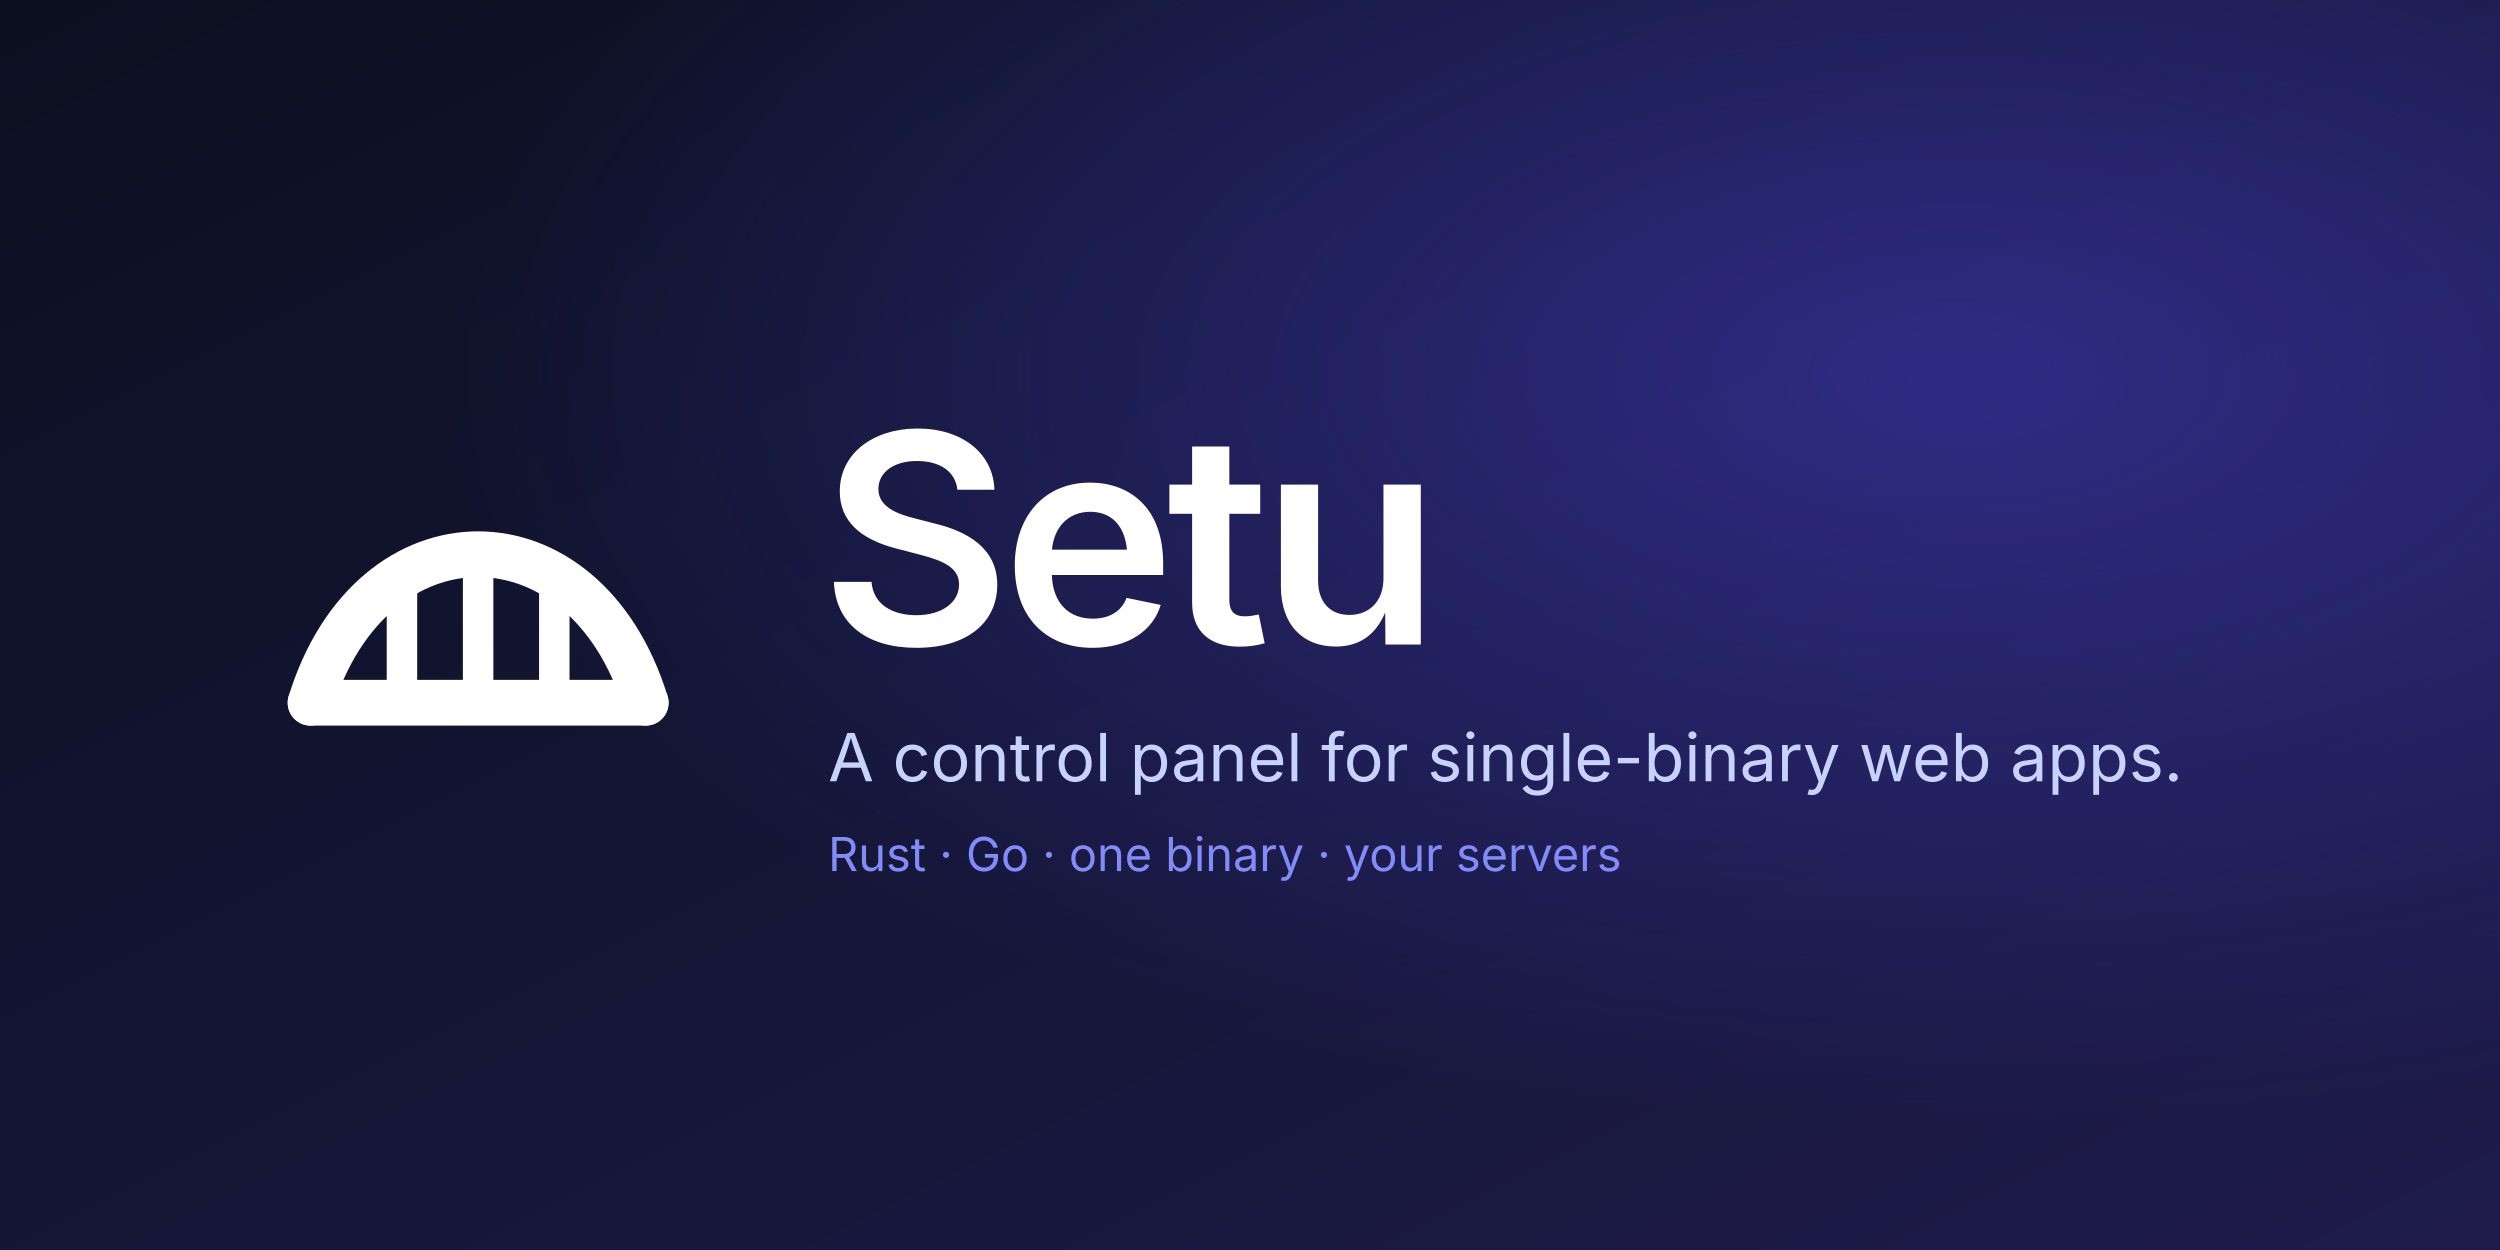
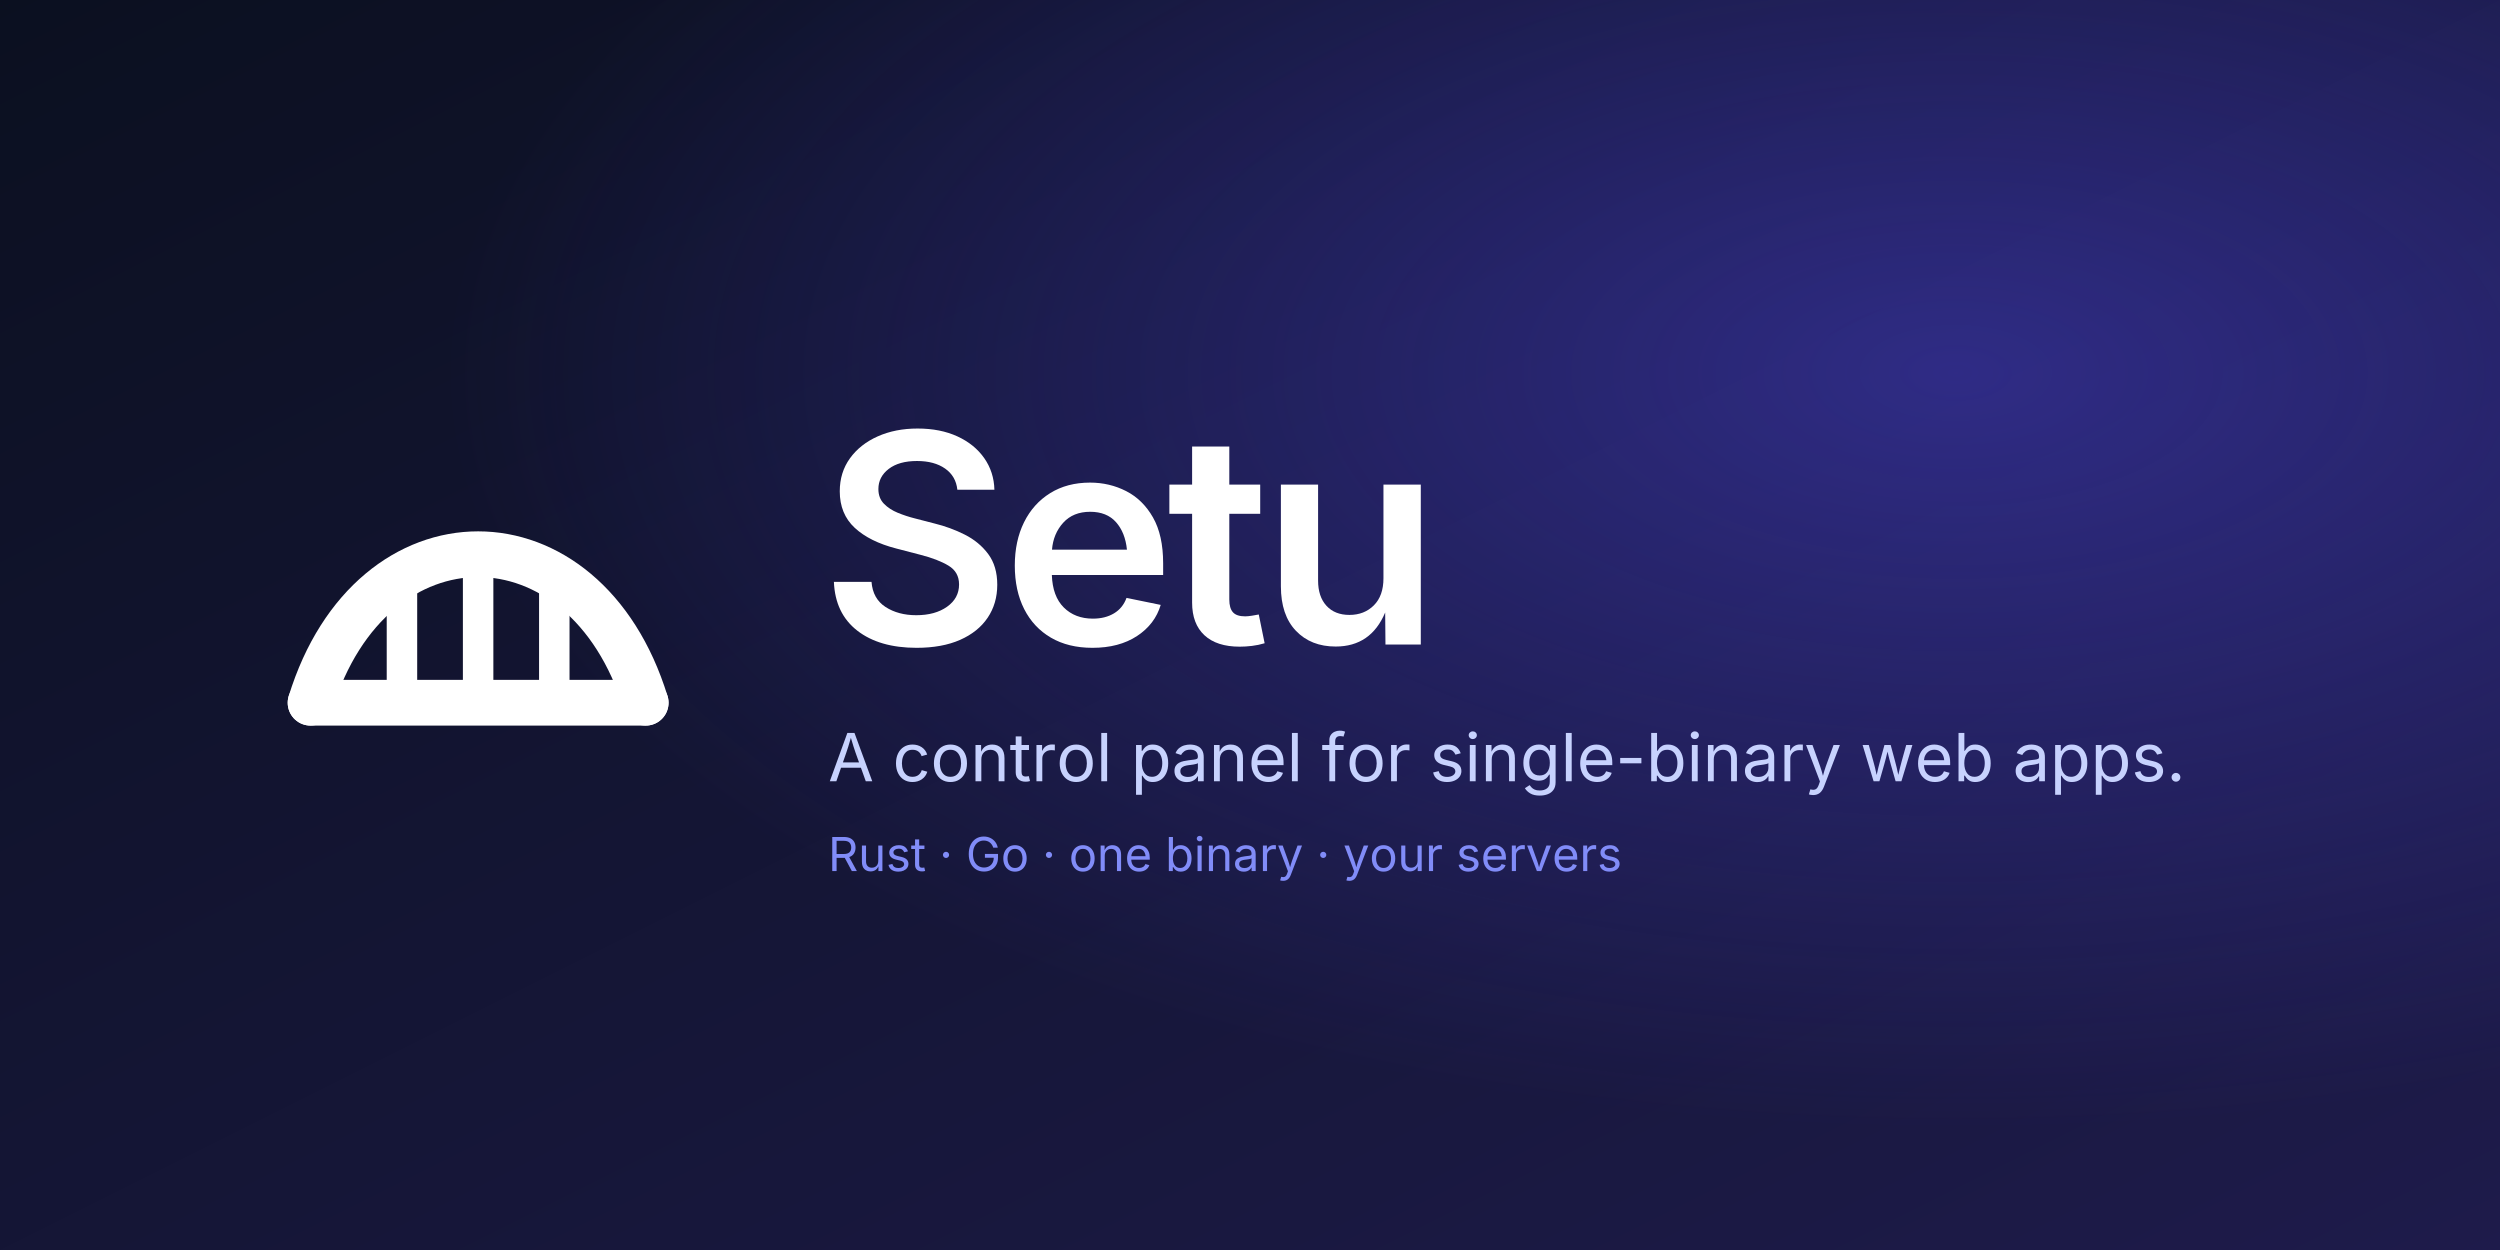
<svg xmlns="http://www.w3.org/2000/svg" width="1280" height="640" viewBox="0 0 1280 640">
  <defs>
    <linearGradient id="g" x1="0" y1="0" x2="1" y2="1">
      <stop offset="0" stop-color="#0B1020" />
      <stop offset="1" stop-color="#1E1B4B" />
    </linearGradient>
    <radialGradient id="glow" cx="0.78" cy="0.3" r="0.6">
      <stop offset="0" stop-color="#4F46E5" stop-opacity="0.45" />
      <stop offset="1" stop-color="#4F46E5" stop-opacity="0" />
    </radialGradient>
  </defs>
  <rect width="1280" height="640" fill="url(#g)" />
  <rect width="1280" height="640" fill="url(#glow)" />
  <g transform="translate(120 196) scale(3.9)" fill="none" stroke="#FFFFFF" stroke-linecap="round" stroke-linejoin="round">
    <path d="M10 42 H54" stroke-width="6" />
    <path d="M10 42 C18 16 46 16 54 42" stroke-width="6" />
    <path d="M22 42 V27.5 M32 42 V22.5 M42 42 V27.5" stroke-width="4" />
  </g>
-   <text x="420" y="330" font-family="Inter" font-weight="600" font-size="150" letter-spacing="-0.03em" fill="#FFFFFF">Setu</text>
-   <text x="424" y="400" font-family="Inter" font-weight="400" font-size="34" fill="#C7D2FE">A control panel for single-binary web apps.</text>
-   <text x="424" y="446" font-family="Inter" font-weight="400" font-size="24" fill="#818CF8">Rust · Go · one binary · your servers</text>
+   <g fill="#FFFFFF">
+     <path transform="translate(420.00 330) scale(0.07324 -0.07324)" d="M673 -23Q413 -23 258.5 97.0Q104 217 95 438H358Q367 320 456.0 262.5Q545 205 671 205Q803 205 886.5 264.5Q970 324 970 420Q970 507 896.0 551.5Q822 596 701 627L532 671Q345 719 240.5 816.0Q136 913 136 1071Q136 1203 207.0 1301.5Q278 1400 401.0 1455.0Q524 1510 680 1510Q839 1510 958.5 1455.0Q1078 1400 1146.0 1303.0Q1214 1206 1217 1082H958Q948 1177 872.5 1230.0Q797 1283 676 1283Q550 1283 478.0 1227.5Q406 1172 406 1087Q406 1024 444.5 984.5Q483 945 541.5 921.0Q600 897 660 882L799 846Q909 819 1009.5 768.5Q1110 718 1173.5 633.0Q1237 548 1237 418Q1237 287 1170.0 187.5Q1103 88 977.0 32.5Q851 -23 673 -23Z" />
+     <path transform="translate(513.06 330) scale(0.07324 -0.07324)" d="M632 -23Q463 -23 341.5 48.0Q220 119 154.5 248.0Q89 377 89 552Q89 724 153.5 854.5Q218 985 336.5 1058.5Q455 1132 615 1132Q751 1132 867.5 1072.5Q984 1013 1055.0 888.5Q1126 764 1126 568V486H348Q353 337 431.5 259.0Q510 181 635 181Q721 181 782.5 218.0Q844 255 870 326L1109 277Q1069 142 943.5 59.5Q818 -23 632 -23ZM349 663H873Q861 783 796.5 855.5Q732 928 616 928Q497 928 427.5 851.5Q358 775 349 663Z" />
+     <path transform="translate(597.25 330) scale(0.07324 -0.07324)" d="M655 1118V914H439V315Q439 254 464.5 225.5Q490 197 550 197Q568 197 597.0 201.5Q626 206 645 210L686 9Q643 -4 598.0 -9.5Q553 -15 512 -15Q351 -15 265.0 65.0Q179 145 179 293V914H20V1118H179V1384H439V1118Z" />
+     <path transform="translate(645.71 330) scale(0.07324 -0.07324)" d="M521 -14Q348 -14 243.0 96.0Q138 206 138 407V1118H398V447Q398 335 456.5 271.0Q515 207 617 207Q721 207 788.0 274.0Q855 341 855 463V1118H1116V0H869L867 224Q767 -14 521 -14Z" />
+   </g>
+   <g fill="#C7D2FE">
+     <path transform="translate(424.00 400) scale(0.0166 -0.0166)" d="M52 0 593 1490H813L1361 0H1161L1012 416H398L254 0ZM456 582H953L845 884Q818 959 784.0 1067.5Q750 1176 702 1338Q655 1173 620.0 1063.0Q585 953 561 884Z" />
+     <path transform="translate(447.46 400) scale(0.0166 -0.0166)" d="" />
+     <path transform="translate(457.02 400) scale(0.0166 -0.0166)" d="M613 -24Q461 -24 346.5 48.0Q232 120 168.0 250.0Q104 380 104 552Q104 727 168.0 857.5Q232 988 346.5 1060.0Q461 1132 613 1132Q775 1132 897.5 1050.5Q1020 969 1066 823L893 774Q868 860 795.5 915.5Q723 971 613 971Q501 971 429.0 912.5Q357 854 322.0 759.0Q287 664 287 552Q287 442 322.0 347.5Q357 253 429.0 195.0Q501 137 613 137Q726 137 799.5 194.5Q873 252 898 343L1070 294Q1025 145 901.0 60.5Q777 -24 613 -24Z" />
+     <path transform="translate(476.44 400) scale(0.0166 -0.0166)" d="M613 -24Q461 -24 346.5 48.0Q232 120 168.0 250.0Q104 380 104 552Q104 727 168.0 857.5Q232 988 346.5 1060.0Q461 1132 613 1132Q766 1132 881.0 1060.0Q996 988 1060.0 857.5Q1124 727 1124 552Q1124 380 1060.0 250.0Q996 120 881.0 48.0Q766 -24 613 -24ZM613 137Q726 137 799.0 195.0Q872 253 907.0 347.5Q942 442 942 552Q942 663 907.0 758.5Q872 854 799.0 912.5Q726 971 613 971Q501 971 429.0 912.5Q357 854 322.0 759.0Q287 664 287 552Q287 442 322.0 347.5Q357 253 429.0 195.0Q501 137 613 137Z" />
+     <path transform="translate(496.83 400) scale(0.0166 -0.0166)" d="M338 670V0H158V1118H331L332 911Q386 1030 473.5 1081.0Q561 1132 674 1132Q844 1132 948.0 1027.0Q1052 922 1052 710V0H872V695Q872 824 804.5 897.0Q737 970 620 970Q499 970 418.5 891.5Q338 813 338 670Z" />
+     <path transform="translate(516.92 400) scale(0.0166 -0.0166)" d="M598 1118V964H368V290Q368 215 398.5 180.5Q429 146 500 146Q517 146 543.5 150.0Q570 154 592 158L629 6Q601 -4 565.5 -9.0Q530 -14 495 -14Q350 -14 269.0 62.5Q188 139 188 276V964H20V1118H188V1384H368V1118Z" />
+     <path transform="translate(528.04 400) scale(0.0166 -0.0166)" d="M158 0V1118H332V946H344Q375 1031 454.5 1082.5Q534 1134 634 1134Q654 1134 681.5 1133.0Q709 1132 725 1131V950Q717 952 685.0 956.0Q653 960 617 960Q496 960 417.0 886.5Q338 813 338 700V0Z" />
+     <path transform="translate(540.84 400) scale(0.0166 -0.0166)" d="M613 -24Q461 -24 346.5 48.0Q232 120 168.0 250.0Q104 380 104 552Q104 727 168.0 857.5Q232 988 346.5 1060.0Q461 1132 613 1132Q766 1132 881.0 1060.0Q996 988 1060.0 857.5Q1124 727 1124 552Q1124 380 1060.0 250.0Q996 120 881.0 48.0Q766 -24 613 -24ZM613 137Q726 137 799.0 195.0Q872 253 907.0 347.5Q942 442 942 552Q942 663 907.0 758.5Q872 854 799.0 912.5Q726 971 613 971Q501 971 429.0 912.5Q357 854 322.0 759.0Q287 664 287 552Q287 442 322.0 347.5Q357 253 429.0 195.0Q501 137 613 137Z" />
+     <path transform="translate(561.23 400) scale(0.0166 -0.0166)" d="M338 1490V0H158V1490Z" />
+     <path transform="translate(569.46 400) scale(0.0166 -0.0166)" d="" />
+     <path transform="translate(579.03 400) scale(0.0166 -0.0166)" d="M158 -418V1118H332V939H352Q371 969 405.0 1014.5Q439 1060 503.0 1096.0Q567 1132 676 1132Q816 1132 922.5 1062.0Q1029 992 1089.5 862.5Q1150 733 1150 556Q1150 378 1090.0 248.0Q1030 118 923.5 47.0Q817 -24 677 -24Q571 -24 506.0 12.5Q441 49 406.0 95.5Q371 142 352 173H338V-418ZM650 137Q755 137 825.5 193.5Q896 250 931.5 345.5Q967 441 967 558Q967 674 932.0 767.5Q897 861 826.5 916.0Q756 971 650 971Q496 971 416.0 857.0Q336 743 336 558Q336 371 417.0 254.0Q498 137 650 137Z" />
+     <path transform="translate(599.84 400) scale(0.0166 -0.0166)" d="M471 -26Q365 -26 278.5 14.0Q192 54 141.0 131.0Q90 208 90 318Q90 414 128.0 474.0Q166 534 229.5 568.5Q293 603 370.0 620.0Q447 637 525 647Q625 660 688.0 667.0Q751 674 781.5 691.0Q812 708 812 749V755Q812 859 753.0 916.5Q694 974 578 974Q457 974 389.0 921.5Q321 869 295 810L122 867Q165 969 238.0 1026.5Q311 1084 399.0 1108.0Q487 1132 573 1132Q629 1132 700.5 1118.5Q772 1105 838.5 1065.0Q905 1025 948.5 946.5Q992 868 992 737V0H815V152H803Q784 113 742.0 71.5Q700 30 633.0 2.0Q566 -26 471 -26ZM502 133Q602 133 671.0 172.0Q740 211 776.0 273.5Q812 336 812 404V559Q801 546 764.0 535.5Q727 525 679.5 517.0Q632 509 587.5 503.5Q543 498 517 495Q452 487 395.5 467.5Q339 448 305.0 410.5Q271 373 271 309Q271 222 336.5 177.5Q402 133 502 133Z" />
+     <path transform="translate(618.94 400) scale(0.0166 -0.0166)" d="M338 670V0H158V1118H331L332 911Q386 1030 473.5 1081.0Q561 1132 674 1132Q844 1132 948.0 1027.0Q1052 922 1052 710V0H872V695Q872 824 804.5 897.0Q737 970 620 970Q499 970 418.5 891.5Q338 813 338 670Z" />
+     <path transform="translate(639.02 400) scale(0.0166 -0.0166)" d="M628 -24Q466 -24 348.5 48.0Q231 120 167.5 249.0Q104 378 104 550Q104 722 166.0 853.0Q228 984 341.5 1058.0Q455 1132 607 1132Q696 1132 782.5 1102.5Q869 1073 939.5 1007.5Q1010 942 1052.0 835.0Q1094 728 1094 573V498H286Q293 323 386.5 229.5Q480 136 629 136Q728 136 799.5 179.5Q871 223 902 308L1076 260Q1037 133 918.5 54.5Q800 -24 628 -24ZM287 650H911Q898 793 821.5 882.5Q745 972 607 972Q511 972 441.5 927.0Q372 882 332.0 809.0Q292 736 287 650Z" />
+     <path transform="translate(658.85 400) scale(0.0166 -0.0166)" d="M338 1490V0H158V1490Z" />
+     <path transform="translate(667.08 400) scale(0.0166 -0.0166)" d="" />
+     <path transform="translate(676.64 400) scale(0.0166 -0.0166)" d="M678 1118V964H420V0H240V964H20V1118H240V1267Q240 1364 285.5 1429.0Q331 1494 404.0 1527.0Q477 1560 558 1560Q622 1560 664.0 1549.5Q706 1539 726 1530L676 1376Q662 1381 639.5 1387.0Q617 1393 579 1393Q496 1393 458.0 1350.5Q420 1308 420 1227V1118Z" />
+     <path transform="translate(689.23 400) scale(0.0166 -0.0166)" d="M613 -24Q461 -24 346.5 48.0Q232 120 168.0 250.0Q104 380 104 552Q104 727 168.0 857.5Q232 988 346.5 1060.0Q461 1132 613 1132Q766 1132 881.0 1060.0Q996 988 1060.0 857.5Q1124 727 1124 552Q1124 380 1060.0 250.0Q996 120 881.0 48.0Q766 -24 613 -24ZM613 137Q726 137 799.0 195.0Q872 253 907.0 347.5Q942 442 942 552Q942 663 907.0 758.5Q872 854 799.0 912.5Q726 971 613 971Q501 971 429.0 912.5Q357 854 322.0 759.0Q287 664 287 552Q287 442 322.0 347.5Q357 253 429.0 195.0Q501 137 613 137Z" />
+     <path transform="translate(709.61 400) scale(0.0166 -0.0166)" d="M158 0V1118H332V946H344Q375 1031 454.5 1082.5Q534 1134 634 1134Q654 1134 681.5 1133.0Q709 1132 725 1131V950Q717 952 685.0 956.0Q653 960 617 960Q496 960 417.0 886.5Q338 813 338 700V0Z" />
+     <path transform="translate(722.41 400) scale(0.0166 -0.0166)" d="" />
+     <path transform="translate(731.98 400) scale(0.0166 -0.0166)" d="M538 -24Q366 -24 252.0 51.0Q138 126 108 271L279 312Q303 220 369.5 177.0Q436 134 536 134Q653 134 722.5 184.0Q792 234 792 303Q792 418 628 457L442 501Q142 572 142 806Q142 902 196.0 975.5Q250 1049 343.5 1090.5Q437 1132 556 1132Q729 1132 824.5 1056.5Q920 981 958 863L795 821Q772 881 718.5 930.0Q665 979 557 979Q457 979 390.5 933.0Q324 887 324 817Q324 755 369.0 717.5Q414 680 512 657L681 617Q833 581 906.0 505.5Q979 430 979 315Q979 217 923.5 140.5Q868 64 768.5 20.0Q669 -24 538 -24Z" />
+     <path transform="translate(749.92 400) scale(0.0166 -0.0166)" d="M158 0V1118H338V0ZM249 1301Q198 1301 161.0 1336.0Q124 1371 124 1420Q124 1470 161.0 1504.5Q198 1539 249 1539Q301 1539 338.0 1504.5Q375 1470 375 1420Q375 1371 338.0 1336.0Q301 1301 249 1301Z" />
+     <path transform="translate(758.16 400) scale(0.0166 -0.0166)" d="M338 670V0H158V1118H331L332 911Q386 1030 473.5 1081.0Q561 1132 674 1132Q844 1132 948.0 1027.0Q1052 922 1052 710V0H872V695Q872 824 804.5 897.0Q737 970 620 970Q499 970 418.5 891.5Q338 813 338 670Z" />
+     <path transform="translate(778.24 400) scale(0.0166 -0.0166)" d="M611 -442Q425 -442 314.0 -374.0Q203 -306 151 -214L297 -120Q321 -152 356.5 -191.0Q392 -230 452.5 -257.5Q513 -285 611 -285Q745 -285 831.5 -221.0Q918 -157 918 -19V205H901Q882 173 847.5 129.0Q813 85 748.5 51.5Q684 18 576 18Q442 18 335.0 81.5Q228 145 166.0 267.0Q104 389 104 564Q104 737 165.0 864.5Q226 992 333.5 1062.0Q441 1132 580 1132Q688 1132 752.5 1096.5Q817 1061 852.0 1015.0Q887 969 906 939H923V1118H1098V-29Q1098 -173 1033.0 -264.5Q968 -356 857.5 -399.0Q747 -442 611 -442ZM606 178Q758 178 839.0 281.5Q920 385 920 568Q920 746 840.5 858.5Q761 971 606 971Q500 971 429.0 916.5Q358 862 322.5 771.0Q287 680 287 568Q287 396 368.0 287.0Q449 178 606 178Z" />
+     <path transform="translate(799.10 400) scale(0.0166 -0.0166)" d="M338 1490V0H158V1490Z" />
+     <path transform="translate(807.33 400) scale(0.0166 -0.0166)" d="M628 -24Q466 -24 348.5 48.0Q231 120 167.5 249.0Q104 378 104 550Q104 722 166.0 853.0Q228 984 341.5 1058.0Q455 1132 607 1132Q696 1132 782.5 1102.5Q869 1073 939.5 1007.5Q1010 942 1052.0 835.0Q1094 728 1094 573V498H286Q293 323 386.5 229.5Q480 136 629 136Q728 136 799.5 179.5Q871 223 902 308L1076 260Q1037 133 918.5 54.5Q800 -24 628 -24ZM287 650H911Q898 793 821.5 882.5Q745 972 607 972Q511 972 441.5 927.0Q372 882 332.0 809.0Q292 736 287 650Z" />
+     <path transform="translate(827.15 400) scale(0.0166 -0.0166)" d="M798 719V553H144V719Z" />
+     <path transform="translate(842.79 400) scale(0.0166 -0.0166)" d="M677 -24Q571 -24 506.0 12.5Q441 49 406.0 95.5Q371 142 352 173H332V0H158V1490H338V939H352Q371 969 405.0 1014.5Q439 1060 503.0 1096.0Q567 1132 676 1132Q816 1132 922.5 1062.0Q1029 992 1089.5 862.5Q1150 733 1150 556Q1150 378 1090.0 248.0Q1030 118 923.5 47.0Q817 -24 677 -24ZM650 137Q755 137 825.5 193.5Q896 250 931.5 345.5Q967 441 967 558Q967 674 932.0 767.5Q897 861 826.5 916.0Q756 971 650 971Q496 971 416.0 857.0Q336 743 336 558Q336 371 417.0 254.0Q498 137 650 137Z" />
+     <path transform="translate(863.61 400) scale(0.0166 -0.0166)" d="M158 0V1118H338V0ZM249 1301Q198 1301 161.0 1336.0Q124 1371 124 1420Q124 1470 161.0 1504.5Q198 1539 249 1539Q301 1539 338.0 1504.5Q375 1470 375 1420Q375 1371 338.0 1336.0Q301 1301 249 1301Z" />
+     <path transform="translate(871.84 400) scale(0.0166 -0.0166)" d="M338 670V0H158V1118H331L332 911Q386 1030 473.5 1081.0Q561 1132 674 1132Q844 1132 948.0 1027.0Q1052 922 1052 710V0H872V695Q872 824 804.5 897.0Q737 970 620 970Q499 970 418.5 891.5Q338 813 338 670Z" />
+     <path transform="translate(891.93 400) scale(0.0166 -0.0166)" d="M471 -26Q365 -26 278.5 14.0Q192 54 141.0 131.0Q90 208 90 318Q90 414 128.0 474.0Q166 534 229.5 568.5Q293 603 370.0 620.0Q447 637 525 647Q625 660 688.0 667.0Q751 674 781.5 691.0Q812 708 812 749V755Q812 859 753.0 916.5Q694 974 578 974Q457 974 389.0 921.5Q321 869 295 810L122 867Q165 969 238.0 1026.5Q311 1084 399.0 1108.0Q487 1132 573 1132Q629 1132 700.5 1118.5Q772 1105 838.5 1065.0Q905 1025 948.5 946.5Q992 868 992 737V0H815V152H803Q784 113 742.0 71.5Q700 30 633.0 2.0Q566 -26 471 -26ZM502 133Q602 133 671.0 172.0Q740 211 776.0 273.5Q812 336 812 404V559Q801 546 764.0 535.5Q727 525 679.5 517.0Q632 509 587.5 503.5Q543 498 517 495Q452 487 395.5 467.5Q339 448 305.0 410.5Q271 373 271 309Q271 222 336.5 177.5Q402 133 502 133Z" />
+     <path transform="translate(911.02 400) scale(0.0166 -0.0166)" d="M158 0V1118H332V946H344Q375 1031 454.5 1082.5Q534 1134 634 1134Q654 1134 681.5 1133.0Q709 1132 725 1131V950Q717 952 685.0 956.0Q653 960 617 960Q496 960 417.0 886.5Q338 813 338 700V0Z" />
+     <path transform="translate(923.82 400) scale(0.0166 -0.0166)" d="M140 -405 186 -249 205 -254Q288 -276 348.0 -247.5Q408 -219 449 -99L481 -6L54 1118H251L489 455Q515 382 535.5 310.0Q556 238 575 168Q594 238 614.5 310.0Q635 382 661 455L901 1118H1097L606 -167Q555 -300 473.0 -363.0Q391 -426 272 -426Q224 -426 189.0 -419.0Q154 -412 140 -405Z" />
+     <path transform="translate(942.93 400) scale(0.0166 -0.0166)" d="" />
+     <path transform="translate(952.49 400) scale(0.0166 -0.0166)" d="M409 0 70 1118H261L397 630Q421 543 449.0 434.5Q477 326 504 193Q531 321 557.5 429.0Q584 537 610 630L744 1118H936L1068 630Q1092 540 1118.5 432.5Q1145 325 1171 196Q1199 324 1226.5 431.5Q1254 539 1279 630L1415 1118H1606L1267 0H1088L943 506Q915 602 889.5 704.0Q864 806 838 913Q813 806 786.5 703.0Q760 600 733 506L588 0Z" />
+     <path transform="translate(980.32 400) scale(0.0166 -0.0166)" d="M628 -24Q466 -24 348.5 48.0Q231 120 167.5 249.0Q104 378 104 550Q104 722 166.0 853.0Q228 984 341.5 1058.0Q455 1132 607 1132Q696 1132 782.5 1102.5Q869 1073 939.5 1007.5Q1010 942 1052.0 835.0Q1094 728 1094 573V498H286Q293 323 386.5 229.5Q480 136 629 136Q728 136 799.5 179.5Q871 223 902 308L1076 260Q1037 133 918.5 54.5Q800 -24 628 -24ZM287 650H911Q898 793 821.5 882.5Q745 972 607 972Q511 972 441.5 927.0Q372 882 332.0 809.0Q292 736 287 650Z" />
+     <path transform="translate(1000.14 400) scale(0.0166 -0.0166)" d="M677 -24Q571 -24 506.0 12.5Q441 49 406.0 95.5Q371 142 352 173H332V0H158V1490H338V939H352Q371 969 405.0 1014.5Q439 1060 503.0 1096.0Q567 1132 676 1132Q816 1132 922.5 1062.0Q1029 992 1089.5 862.5Q1150 733 1150 556Q1150 378 1090.0 248.0Q1030 118 923.5 47.0Q817 -24 677 -24ZM650 137Q755 137 825.5 193.5Q896 250 931.5 345.5Q967 441 967 558Q967 674 932.0 767.5Q897 861 826.5 916.0Q756 971 650 971Q496 971 416.0 857.0Q336 743 336 558Q336 371 417.0 254.0Q498 137 650 137Z" />
+     <path transform="translate(1020.96 400) scale(0.0166 -0.0166)" d="" />
+     <path transform="translate(1030.52 400) scale(0.0166 -0.0166)" d="M471 -26Q365 -26 278.5 14.0Q192 54 141.0 131.0Q90 208 90 318Q90 414 128.0 474.0Q166 534 229.5 568.5Q293 603 370.0 620.0Q447 637 525 647Q625 660 688.0 667.0Q751 674 781.5 691.0Q812 708 812 749V755Q812 859 753.0 916.5Q694 974 578 974Q457 974 389.0 921.5Q321 869 295 810L122 867Q165 969 238.0 1026.5Q311 1084 399.0 1108.0Q487 1132 573 1132Q629 1132 700.5 1118.5Q772 1105 838.5 1065.0Q905 1025 948.5 946.5Q992 868 992 737V0H815V152H803Q784 113 742.0 71.5Q700 30 633.0 2.0Q566 -26 471 -26ZM502 133Q602 133 671.0 172.0Q740 211 776.0 273.5Q812 336 812 404V559Q801 546 764.0 535.5Q727 525 679.5 517.0Q632 509 587.5 503.5Q543 498 517 495Q452 487 395.5 467.5Q339 448 305.0 410.5Q271 373 271 309Q271 222 336.5 177.5Q402 133 502 133Z" />
+     <path transform="translate(1049.61 400) scale(0.0166 -0.0166)" d="M158 -418V1118H332V939H352Q371 969 405.0 1014.5Q439 1060 503.0 1096.0Q567 1132 676 1132Q816 1132 922.5 1062.0Q1029 992 1089.5 862.5Q1150 733 1150 556Q1150 378 1090.0 248.0Q1030 118 923.5 47.0Q817 -24 677 -24Q571 -24 506.0 12.5Q441 49 406.0 95.5Q371 142 352 173H338V-418ZM650 137Q755 137 825.5 193.5Q896 250 931.5 345.5Q967 441 967 558Q967 674 932.0 767.5Q897 861 826.5 916.0Q756 971 650 971Q496 971 416.0 857.0Q336 743 336 558Q336 371 417.0 254.0Q498 137 650 137Z" />
+     <path transform="translate(1070.43 400) scale(0.0166 -0.0166)" d="M158 -418V1118H332V939H352Q371 969 405.0 1014.5Q439 1060 503.0 1096.0Q567 1132 676 1132Q816 1132 922.5 1062.0Q1029 992 1089.5 862.5Q1150 733 1150 556Q1150 378 1090.0 248.0Q1030 118 923.5 47.0Q817 -24 677 -24Q571 -24 506.0 12.5Q441 49 406.0 95.5Q371 142 352 173H338V-418ZM650 137Q755 137 825.5 193.5Q896 250 931.5 345.5Q967 441 967 558Q967 674 932.0 767.5Q897 861 826.5 916.0Q756 971 650 971Q496 971 416.0 857.0Q336 743 336 558Q336 371 417.0 254.0Q498 137 650 137Z" />
+     <path transform="translate(1091.25 400) scale(0.0166 -0.0166)" d="M538 -24Q366 -24 252.0 51.0Q138 126 108 271L279 312Q303 220 369.5 177.0Q436 134 536 134Q653 134 722.5 184.0Q792 234 792 303Q792 418 628 457L442 501Q142 572 142 806Q142 902 196.0 975.5Q250 1049 343.5 1090.5Q437 1132 556 1132Q729 1132 824.5 1056.5Q920 981 958 863L795 821Q772 881 718.5 930.0Q665 979 557 979Q457 979 390.5 933.0Q324 887 324 817Q324 755 369.0 717.5Q414 680 512 657L681 617Q833 581 906.0 505.5Q979 430 979 315Q979 217 923.5 140.5Q868 64 768.5 20.0Q669 -24 538 -24Z" />
+     <path transform="translate(1109.20 400) scale(0.0166 -0.0166)" d="M295 -13Q239 -13 199.5 26.5Q160 66 160 122Q160 178 199.5 217.5Q239 257 295 257Q351 257 390.5 217.5Q430 178 430 122Q430 66 390.5 26.5Q351 -13 295 -13Z" />
+   </g>
+   <g fill="#818CF8">
+     <path transform="translate(424.00 446) scale(0.01172 -0.01172)" d="M180 0V1490H690Q864 1490 976.5 1430.5Q1089 1371 1143.5 1267.0Q1198 1163 1198 1030Q1198 882 1130.5 772.0Q1063 662 922 613L1256 0H1036L726 579Q709 578 691 578H370V0ZM370 747H682Q858 747 933.5 823.0Q1009 899 1009 1030Q1009 1163 933.5 1243.0Q858 1323 680 1323H370Z" />
+     <path transform="translate(439.45 446) scale(0.01172 -0.01172)" d="M537 -14Q368 -14 263.0 91.0Q158 196 158 408V1118H338V423Q338 294 406.0 221.0Q474 148 591 148Q711 148 791.5 226.5Q872 305 872 448V1118H1053V0H879V209Q824 87 735.5 36.5Q647 -14 537 -14Z" />
+     <path transform="translate(453.64 446) scale(0.01172 -0.01172)" d="M538 -24Q366 -24 252.0 51.0Q138 126 108 271L279 312Q303 220 369.5 177.0Q436 134 536 134Q653 134 722.5 184.0Q792 234 792 303Q792 418 628 457L442 501Q142 572 142 806Q142 902 196.0 975.5Q250 1049 343.5 1090.5Q437 1132 556 1132Q729 1132 824.5 1056.5Q920 981 958 863L795 821Q772 881 718.5 930.0Q665 979 557 979Q457 979 390.5 933.0Q324 887 324 817Q324 755 369.0 717.5Q414 680 512 657L681 617Q833 581 906.0 505.5Q979 430 979 315Q979 217 923.5 140.5Q868 64 768.5 20.0Q669 -24 538 -24Z" />
+     <path transform="translate(466.30 446) scale(0.01172 -0.01172)" d="M598 1118V964H368V290Q368 215 398.5 180.5Q429 146 500 146Q517 146 543.5 150.0Q570 154 592 158L629 6Q601 -4 565.5 -9.0Q530 -14 495 -14Q350 -14 269.0 62.5Q188 139 188 276V964H20V1118H188V1384H368V1118Z" />
+     <path transform="translate(474.16 446) scale(0.01172 -0.01172)" d="" />
+     <path transform="translate(480.91 446) scale(0.01172 -0.01172)" d="M295 573Q239 573 199.5 612.5Q160 652 160 708Q160 764 199.5 803.5Q239 843 295 843Q351 843 390.5 803.5Q430 764 430 708Q430 652 390.5 612.5Q351 573 295 573Z" />
+     <path transform="translate(487.82 446) scale(0.01172 -0.01172)" d="" />
+     <path transform="translate(494.57 446) scale(0.01172 -0.01172)" d="M789 -20Q590 -20 440.0 73.0Q290 166 206.0 337.5Q122 509 122 744Q122 981 206.0 1152.5Q290 1324 438.0 1417.0Q586 1510 777 1510Q935 1510 1063.5 1448.5Q1192 1387 1277.0 1277.5Q1362 1168 1389 1023H1193Q1147 1166 1041.5 1250.0Q936 1334 778 1334Q647 1334 540.0 1266.5Q433 1199 370.0 1067.5Q307 936 307 744Q307 554 370.5 423.0Q434 292 543.0 224.0Q652 156 789 156Q913 156 1008.0 208.0Q1103 260 1157.5 356.0Q1212 452 1214 583H828V749H1400V586Q1400 401 1321.0 265.0Q1242 129 1104.5 54.5Q967 -20 789 -20Z" />
+     <path transform="translate(512.48 446) scale(0.01172 -0.01172)" d="M613 -24Q461 -24 346.5 48.0Q232 120 168.0 250.0Q104 380 104 552Q104 727 168.0 857.5Q232 988 346.5 1060.0Q461 1132 613 1132Q766 1132 881.0 1060.0Q996 988 1060.0 857.5Q1124 727 1124 552Q1124 380 1060.0 250.0Q996 120 881.0 48.0Q766 -24 613 -24ZM613 137Q726 137 799.0 195.0Q872 253 907.0 347.5Q942 442 942 552Q942 663 907.0 758.5Q872 854 799.0 912.5Q726 971 613 971Q501 971 429.0 912.5Q357 854 322.0 759.0Q287 664 287 552Q287 442 322.0 347.5Q357 253 429.0 195.0Q501 137 613 137Z" />
+     <path transform="translate(526.87 446) scale(0.01172 -0.01172)" d="" />
+     <path transform="translate(533.62 446) scale(0.01172 -0.01172)" d="M295 573Q239 573 199.5 612.5Q160 652 160 708Q160 764 199.5 803.5Q239 843 295 843Q351 843 390.5 803.5Q430 764 430 708Q430 652 390.5 612.5Q351 573 295 573Z" />
+     <path transform="translate(540.53 446) scale(0.01172 -0.01172)" d="" />
+     <path transform="translate(547.28 446) scale(0.01172 -0.01172)" d="M613 -24Q461 -24 346.5 48.0Q232 120 168.0 250.0Q104 380 104 552Q104 727 168.0 857.5Q232 988 346.5 1060.0Q461 1132 613 1132Q766 1132 881.0 1060.0Q996 988 1060.0 857.5Q1124 727 1124 552Q1124 380 1060.0 250.0Q996 120 881.0 48.0Q766 -24 613 -24ZM613 137Q726 137 799.0 195.0Q872 253 907.0 347.5Q942 442 942 552Q942 663 907.0 758.5Q872 854 799.0 912.5Q726 971 613 971Q501 971 429.0 912.5Q357 854 322.0 759.0Q287 664 287 552Q287 442 322.0 347.5Q357 253 429.0 195.0Q501 137 613 137Z" />
+     <path transform="translate(561.67 446) scale(0.01172 -0.01172)" d="M338 670V0H158V1118H331L332 911Q386 1030 473.5 1081.0Q561 1132 674 1132Q844 1132 948.0 1027.0Q1052 922 1052 710V0H872V695Q872 824 804.5 897.0Q737 970 620 970Q499 970 418.5 891.5Q338 813 338 670Z" />
+     <path transform="translate(575.85 446) scale(0.01172 -0.01172)" d="M628 -24Q466 -24 348.5 48.0Q231 120 167.5 249.0Q104 378 104 550Q104 722 166.0 853.0Q228 984 341.5 1058.0Q455 1132 607 1132Q696 1132 782.5 1102.5Q869 1073 939.5 1007.5Q1010 942 1052.0 835.0Q1094 728 1094 573V498H286Q293 323 386.5 229.5Q480 136 629 136Q728 136 799.5 179.5Q871 223 902 308L1076 260Q1037 133 918.5 54.5Q800 -24 628 -24ZM287 650H911Q898 793 821.5 882.5Q745 972 607 972Q511 972 441.5 927.0Q372 882 332.0 809.0Q292 736 287 650Z" />
+     <path transform="translate(589.84 446) scale(0.01172 -0.01172)" d="" />
+     <path transform="translate(596.59 446) scale(0.01172 -0.01172)" d="M677 -24Q571 -24 506.0 12.5Q441 49 406.0 95.5Q371 142 352 173H332V0H158V1490H338V939H352Q371 969 405.0 1014.5Q439 1060 503.0 1096.0Q567 1132 676 1132Q816 1132 922.5 1062.0Q1029 992 1089.5 862.5Q1150 733 1150 556Q1150 378 1090.0 248.0Q1030 118 923.5 47.0Q817 -24 677 -24ZM650 137Q755 137 825.5 193.5Q896 250 931.5 345.5Q967 441 967 558Q967 674 932.0 767.5Q897 861 826.5 916.0Q756 971 650 971Q496 971 416.0 857.0Q336 743 336 558Q336 371 417.0 254.0Q498 137 650 137Z" />
+     <path transform="translate(611.29 446) scale(0.01172 -0.01172)" d="M158 0V1118H338V0ZM249 1301Q198 1301 161.0 1336.0Q124 1371 124 1420Q124 1470 161.0 1504.5Q198 1539 249 1539Q301 1539 338.0 1504.5Q375 1470 375 1420Q375 1371 338.0 1336.0Q301 1301 249 1301Z" />
+     <path transform="translate(617.10 446) scale(0.01172 -0.01172)" d="M338 670V0H158V1118H331L332 911Q386 1030 473.5 1081.0Q561 1132 674 1132Q844 1132 948.0 1027.0Q1052 922 1052 710V0H872V695Q872 824 804.5 897.0Q737 970 620 970Q499 970 418.5 891.5Q338 813 338 670Z" />
+     <path transform="translate(631.28 446) scale(0.01172 -0.01172)" d="M471 -26Q365 -26 278.5 14.0Q192 54 141.0 131.0Q90 208 90 318Q90 414 128.0 474.0Q166 534 229.5 568.5Q293 603 370.0 620.0Q447 637 525 647Q625 660 688.0 667.0Q751 674 781.5 691.0Q812 708 812 749V755Q812 859 753.0 916.5Q694 974 578 974Q457 974 389.0 921.5Q321 869 295 810L122 867Q165 969 238.0 1026.5Q311 1084 399.0 1108.0Q487 1132 573 1132Q629 1132 700.5 1118.5Q772 1105 838.5 1065.0Q905 1025 948.5 946.5Q992 868 992 737V0H815V152H803Q784 113 742.0 71.5Q700 30 633.0 2.0Q566 -26 471 -26ZM502 133Q602 133 671.0 172.0Q740 211 776.0 273.5Q812 336 812 404V559Q801 546 764.0 535.5Q727 525 679.5 517.0Q632 509 587.5 503.5Q543 498 517 495Q452 487 395.5 467.5Q339 448 305.0 410.5Q271 373 271 309Q271 222 336.5 177.5Q402 133 502 133Z" />
+     <path transform="translate(644.76 446) scale(0.01172 -0.01172)" d="M158 0V1118H332V946H344Q375 1031 454.5 1082.5Q534 1134 634 1134Q654 1134 681.5 1133.0Q709 1132 725 1131V950Q717 952 685.0 956.0Q653 960 617 960Q496 960 417.0 886.5Q338 813 338 700V0Z" />
+     <path transform="translate(653.79 446) scale(0.01172 -0.01172)" d="M140 -405 186 -249 205 -254Q288 -276 348.0 -247.5Q408 -219 449 -99L481 -6L54 1118H251L489 455Q515 382 535.5 310.0Q556 238 575 168Q594 238 614.5 310.0Q635 382 661 455L901 1118H1097L606 -167Q555 -300 473.0 -363.0Q391 -426 272 -426Q224 -426 189.0 -419.0Q154 -412 140 -405Z" />
+     <path transform="translate(667.28 446) scale(0.01172 -0.01172)" d="" />
+     <path transform="translate(674.03 446) scale(0.01172 -0.01172)" d="M295 573Q239 573 199.5 612.5Q160 652 160 708Q160 764 199.5 803.5Q239 843 295 843Q351 843 390.5 803.5Q430 764 430 708Q430 652 390.5 612.5Q351 573 295 573Z" />
+     <path transform="translate(680.95 446) scale(0.01172 -0.01172)" d="" />
+     <path transform="translate(687.70 446) scale(0.01172 -0.01172)" d="M140 -405 186 -249 205 -254Q288 -276 348.0 -247.5Q408 -219 449 -99L481 -6L54 1118H251L489 455Q515 382 535.5 310.0Q556 238 575 168Q594 238 614.5 310.0Q635 382 661 455L901 1118H1097L606 -167Q555 -300 473.0 -363.0Q391 -426 272 -426Q224 -426 189.0 -419.0Q154 -412 140 -405Z" />
+     <path transform="translate(701.18 446) scale(0.01172 -0.01172)" d="M613 -24Q461 -24 346.5 48.0Q232 120 168.0 250.0Q104 380 104 552Q104 727 168.0 857.5Q232 988 346.5 1060.0Q461 1132 613 1132Q766 1132 881.0 1060.0Q996 988 1060.0 857.5Q1124 727 1124 552Q1124 380 1060.0 250.0Q996 120 881.0 48.0Q766 -24 613 -24ZM613 137Q726 137 799.0 195.0Q872 253 907.0 347.5Q942 442 942 552Q942 663 907.0 758.5Q872 854 799.0 912.5Q726 971 613 971Q501 971 429.0 912.5Q357 854 322.0 759.0Q287 664 287 552Q287 442 322.0 347.5Q357 253 429.0 195.0Q501 137 613 137Z" />
+     <path transform="translate(715.57 446) scale(0.01172 -0.01172)" d="M537 -14Q368 -14 263.0 91.0Q158 196 158 408V1118H338V423Q338 294 406.0 221.0Q474 148 591 148Q711 148 791.5 226.5Q872 305 872 448V1118H1053V0H879V209Q824 87 735.5 36.5Q647 -14 537 -14Z" />
+     <path transform="translate(729.77 446) scale(0.01172 -0.01172)" d="M158 0V1118H332V946H344Q375 1031 454.5 1082.5Q534 1134 634 1134Q654 1134 681.5 1133.0Q709 1132 725 1131V950Q717 952 685.0 956.0Q653 960 617 960Q496 960 417.0 886.5Q338 813 338 700V0Z" />
+     <path transform="translate(738.80 446) scale(0.01172 -0.01172)" d="" />
+     <path transform="translate(745.55 446) scale(0.01172 -0.01172)" d="M538 -24Q366 -24 252.0 51.0Q138 126 108 271L279 312Q303 220 369.5 177.0Q436 134 536 134Q653 134 722.5 184.0Q792 234 792 303Q792 418 628 457L442 501Q142 572 142 806Q142 902 196.0 975.5Q250 1049 343.5 1090.5Q437 1132 556 1132Q729 1132 824.5 1056.5Q920 981 958 863L795 821Q772 881 718.5 930.0Q665 979 557 979Q457 979 390.5 933.0Q324 887 324 817Q324 755 369.0 717.5Q414 680 512 657L681 617Q833 581 906.0 505.5Q979 430 979 315Q979 217 923.5 140.5Q868 64 768.5 20.0Q669 -24 538 -24Z" />
+     <path transform="translate(758.22 446) scale(0.01172 -0.01172)" d="M628 -24Q466 -24 348.5 48.0Q231 120 167.5 249.0Q104 378 104 550Q104 722 166.0 853.0Q228 984 341.5 1058.0Q455 1132 607 1132Q696 1132 782.5 1102.5Q869 1073 939.5 1007.5Q1010 942 1052.0 835.0Q1094 728 1094 573V498H286Q293 323 386.5 229.5Q480 136 629 136Q728 136 799.5 179.5Q871 223 902 308L1076 260Q1037 133 918.5 54.5Q800 -24 628 -24ZM287 650H911Q898 793 821.5 882.5Q745 972 607 972Q511 972 441.5 927.0Q372 882 332.0 809.0Q292 736 287 650Z" />
+     <path transform="translate(772.21 446) scale(0.01172 -0.01172)" d="M158 0V1118H332V946H344Q375 1031 454.5 1082.5Q534 1134 634 1134Q654 1134 681.5 1133.0Q709 1132 725 1131V950Q717 952 685.0 956.0Q653 960 617 960Q496 960 417.0 886.5Q338 813 338 700V0Z" />
+     <path transform="translate(781.25 446) scale(0.01172 -0.01172)" d="M481 0 54 1118H251L489 455Q515 382 536.0 309.5Q557 237 576 167Q595 237 615.5 309.5Q636 382 662 455L900 1118H1097L670 0Z" />
+     <path transform="translate(794.73 446) scale(0.01172 -0.01172)" d="M628 -24Q466 -24 348.5 48.0Q231 120 167.5 249.0Q104 378 104 550Q104 722 166.0 853.0Q228 984 341.5 1058.0Q455 1132 607 1132Q696 1132 782.5 1102.5Q869 1073 939.5 1007.5Q1010 942 1052.0 835.0Q1094 728 1094 573V498H286Q293 323 386.5 229.5Q480 136 629 136Q728 136 799.5 179.5Q871 223 902 308L1076 260Q1037 133 918.5 54.5Q800 -24 628 -24ZM287 650H911Q898 793 821.5 882.5Q745 972 607 972Q511 972 441.5 927.0Q372 882 332.0 809.0Q292 736 287 650Z" />
+     <path transform="translate(808.73 446) scale(0.01172 -0.01172)" d="M158 0V1118H332V946H344Q375 1031 454.5 1082.5Q534 1134 634 1134Q654 1134 681.5 1133.0Q709 1132 725 1131V950Q717 952 685.0 956.0Q653 960 617 960Q496 960 417.0 886.5Q338 813 338 700V0Z" />
+     <path transform="translate(817.76 446) scale(0.01172 -0.01172)" d="M538 -24Q366 -24 252.0 51.0Q138 126 108 271L279 312Q303 220 369.5 177.0Q436 134 536 134Q653 134 722.5 184.0Q792 234 792 303Q792 418 628 457L442 501Q142 572 142 806Q142 902 196.0 975.5Q250 1049 343.5 1090.5Q437 1132 556 1132Q729 1132 824.5 1056.5Q920 981 958 863L795 821Q772 881 718.5 930.0Q665 979 557 979Q457 979 390.5 933.0Q324 887 324 817Q324 755 369.0 717.5Q414 680 512 657L681 617Q833 581 906.0 505.5Q979 430 979 315Q979 217 923.5 140.5Q868 64 768.5 20.0Q669 -24 538 -24Z" />
+   </g>
</svg>
